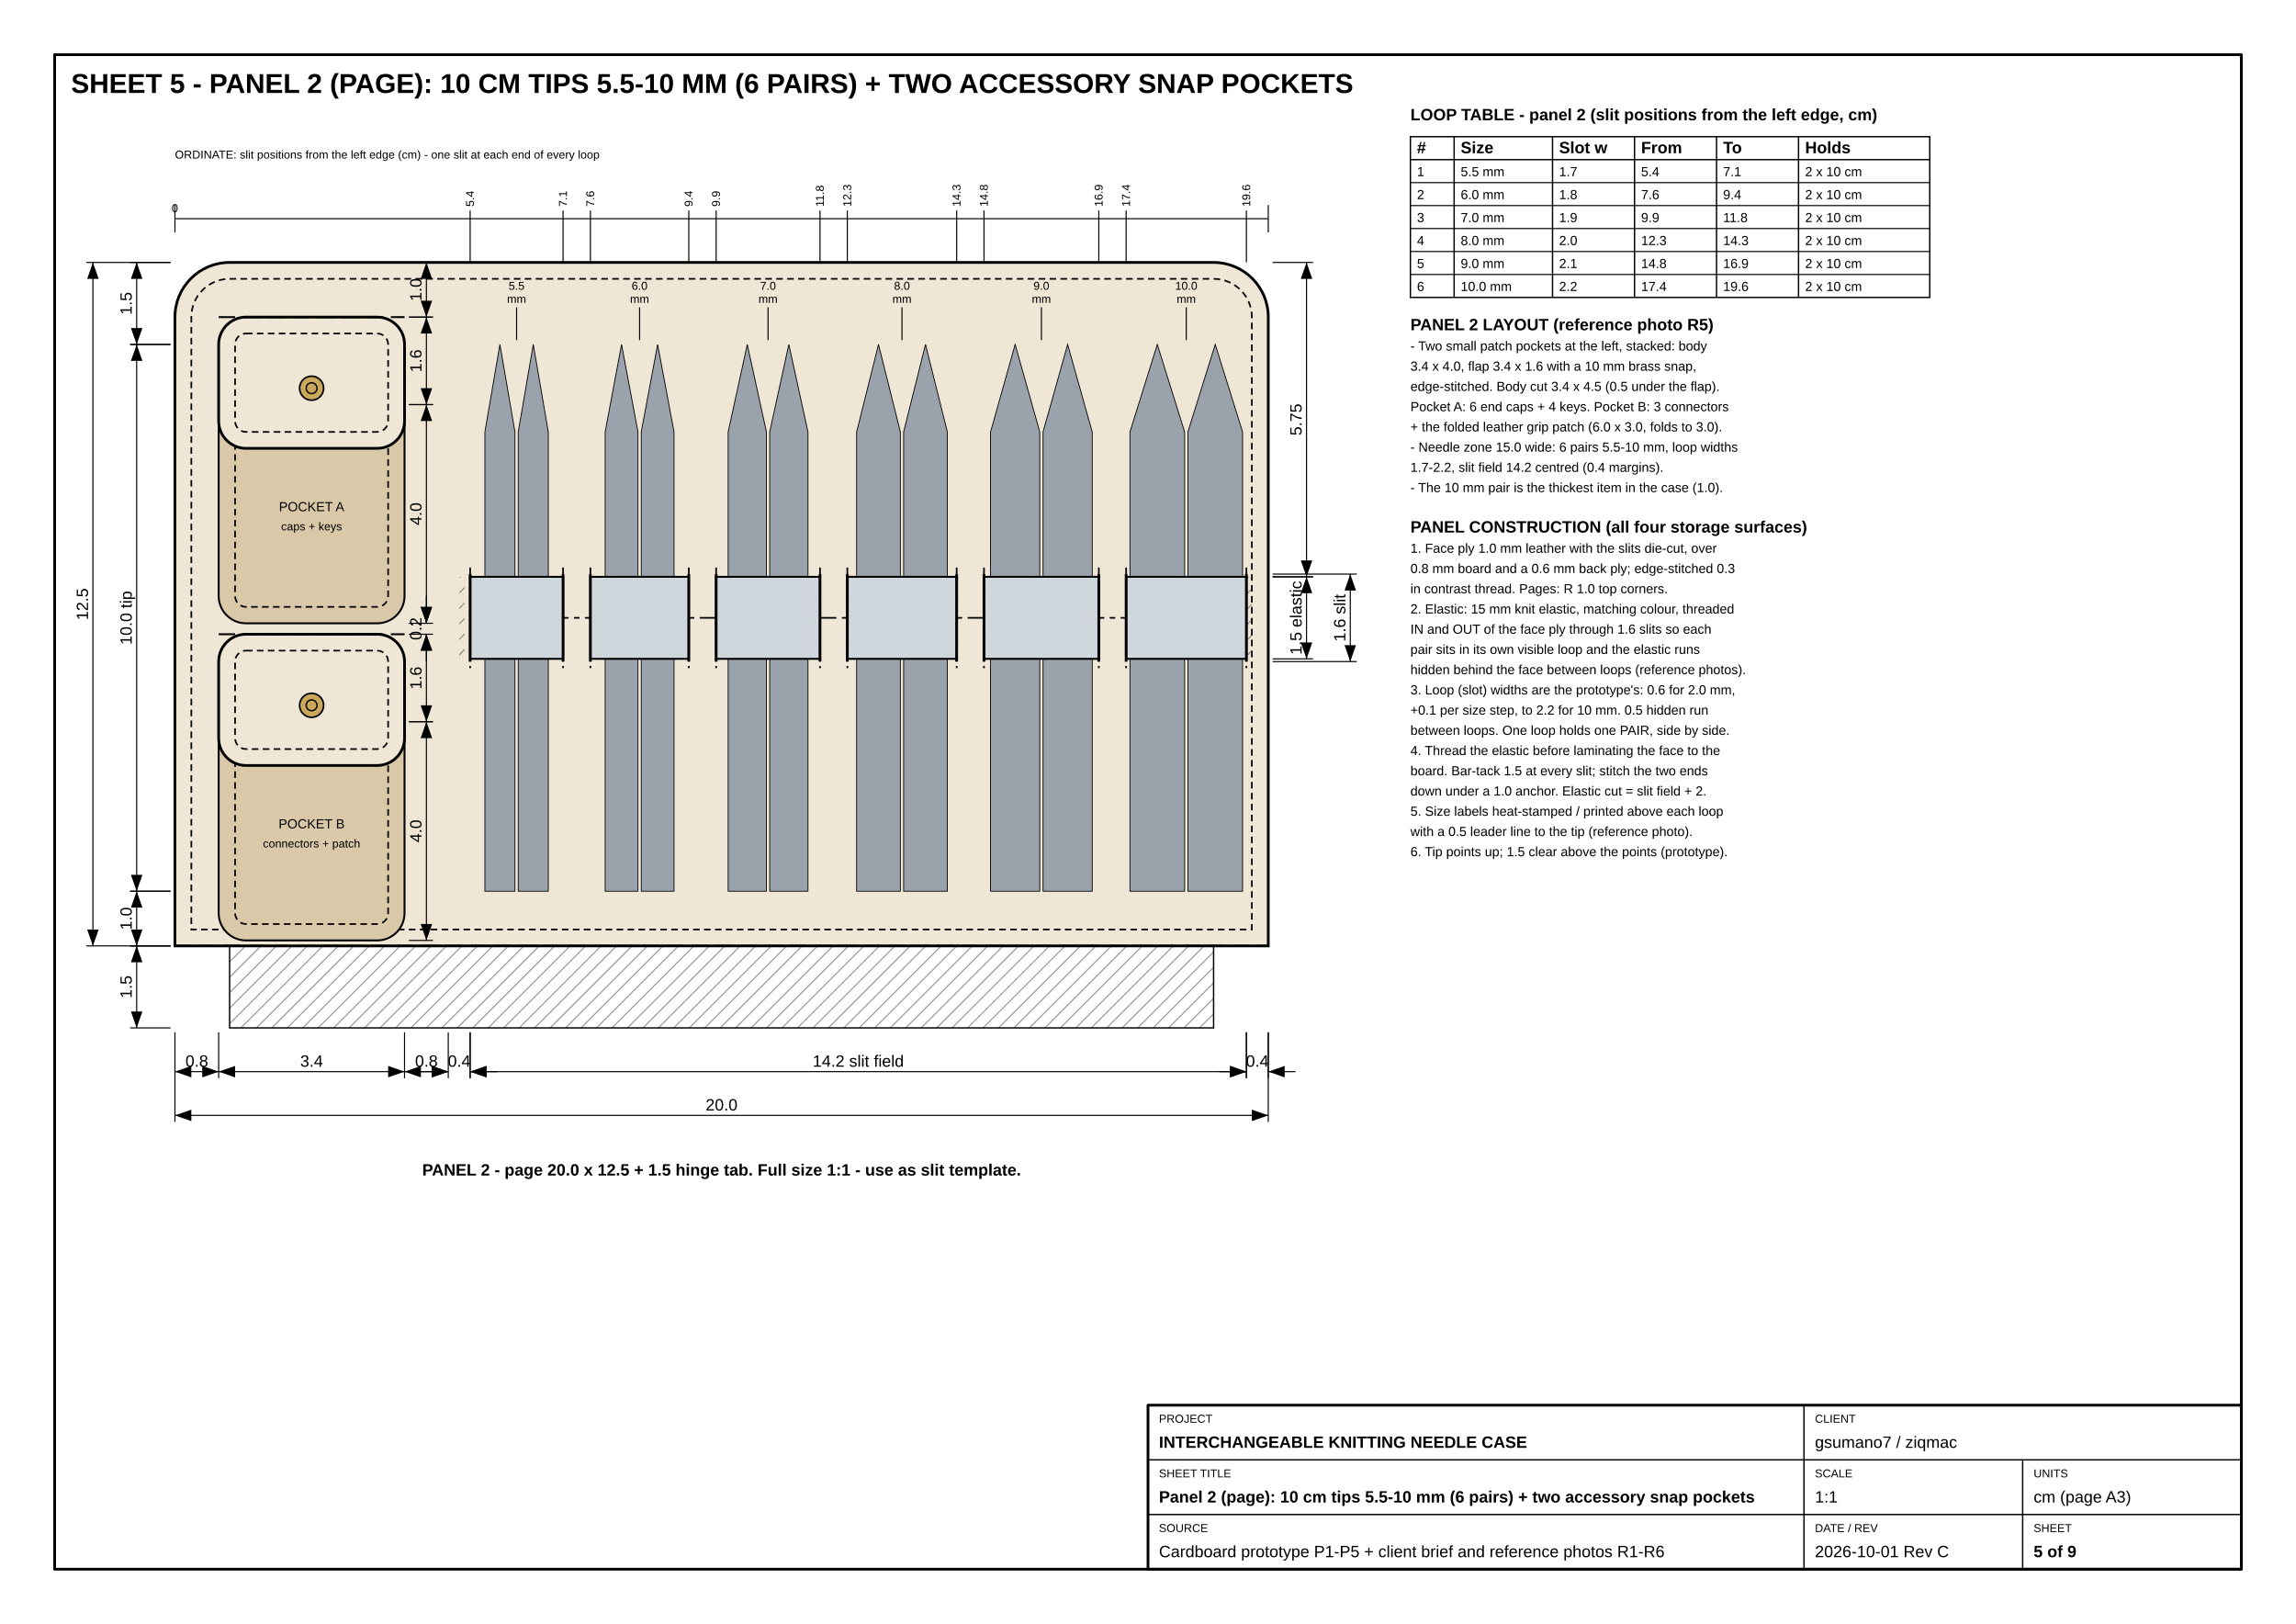
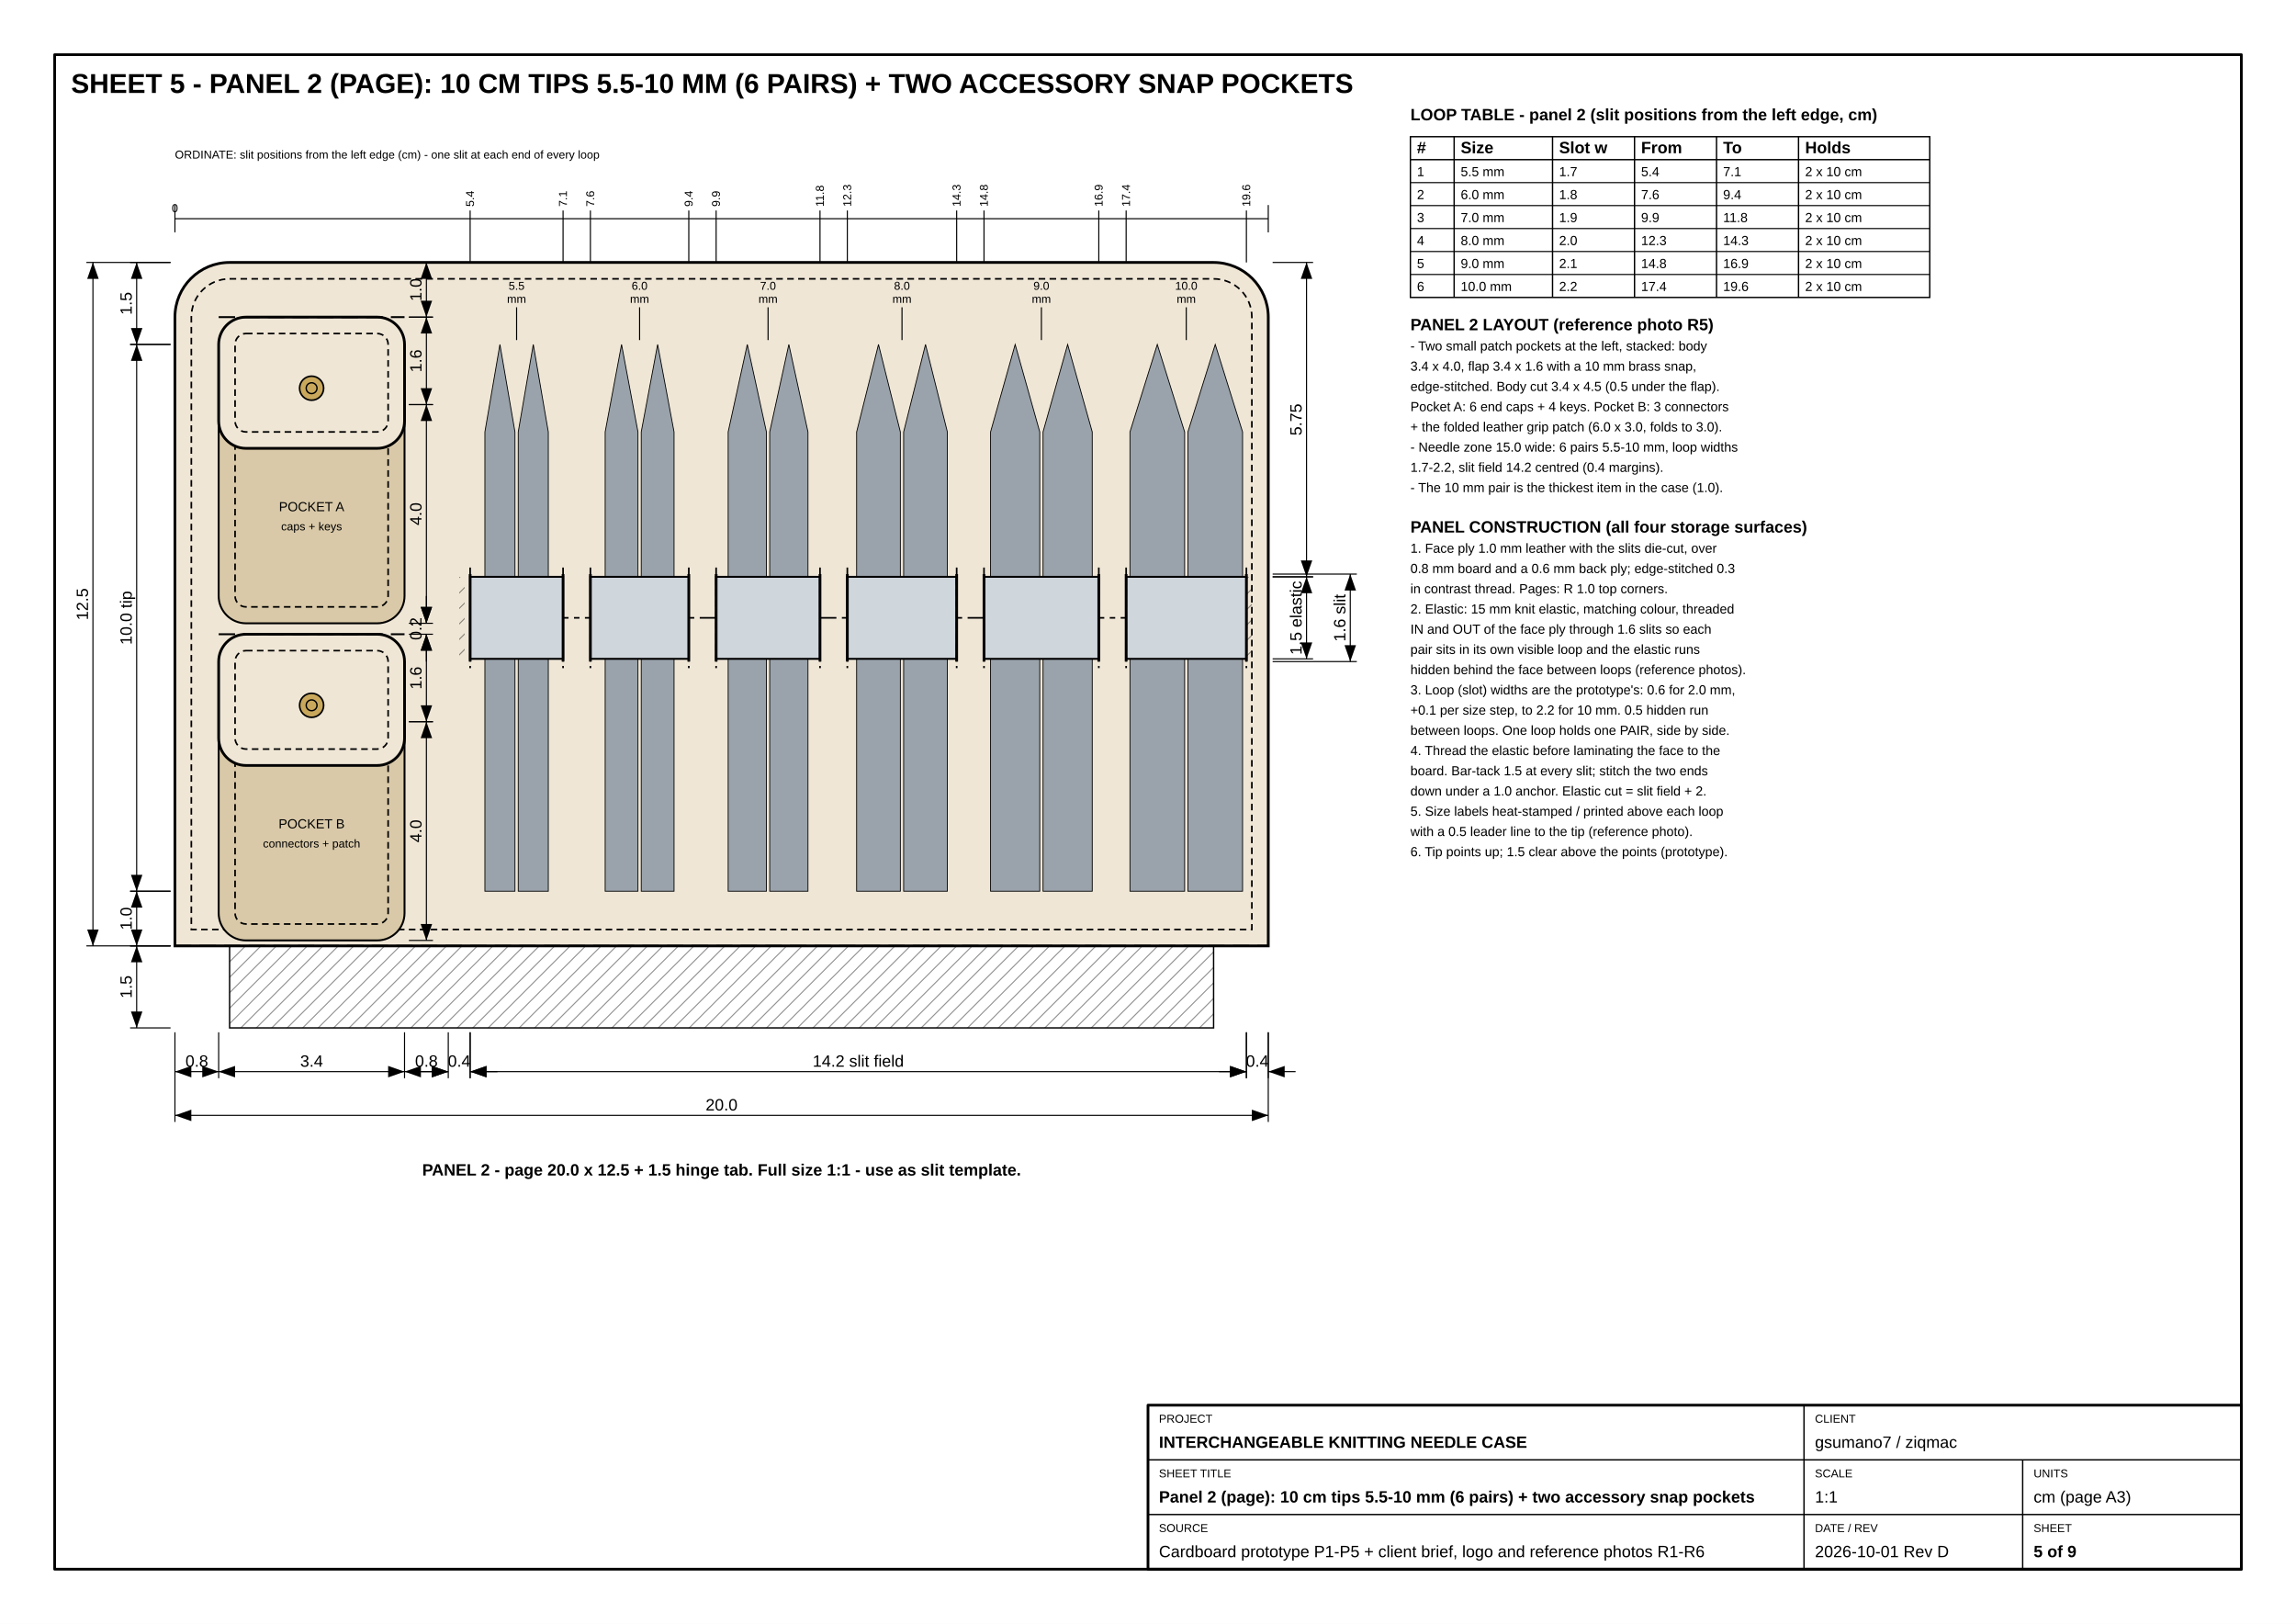
<svg xmlns="http://www.w3.org/2000/svg" width="420.0mm" height="297.0mm" viewBox="0 0 420.0 297.0" font-family="Liberation Sans, Arial, Helvetica, sans-serif">
  <style>
.cut{stroke:#000;stroke-width:0.5;fill:none;stroke-linejoin:round}
.fold{stroke:#000;stroke-width:0.35;stroke-dasharray:3,1.5;fill:none}
.stitch{stroke:#000;stroke-width:0.3;stroke-dasharray:1.2,0.8;fill:none}
.hid{stroke:#000;stroke-width:0.3;stroke-dasharray:4,1,1,1;fill:none}
.thin{stroke:#000;stroke-width:0.25;fill:none}
.dim{stroke:#000;stroke-width:0.2;fill:none}
.cl{stroke:#000;stroke-width:0.2;stroke-dasharray:8,1.5,1.5,1.5;fill:none}
.leather{fill:#efe6d6;stroke:#000;stroke-width:0.5}
.band{fill:#d9c9a8;stroke:#000;stroke-width:0.35}
.strap{fill:#a9876a;stroke:#000;stroke-width:0.4}
.brass{fill:#c9a85c;stroke:#000;stroke-width:0.3}
.elastic{fill:#cfd6dc;stroke:#000;stroke-width:0.35}
.mesh{fill:#e4e9ee;stroke:#000;stroke-width:0.35}
.needle{fill:#9aa3ab;stroke:#000;stroke-width:0.15}
.hatch{fill:url(#h45)}
.t{font-family:Liberation Sans, Arial, Helvetica, sans-serif;font-size:3px;fill:#000}
.ts{font-family:Liberation Sans, Arial, Helvetica, sans-serif;font-size:2.4px;fill:#000}
.tb{font-family:Liberation Sans, Arial, Helvetica, sans-serif;font-size:3px;font-weight:bold;fill:#000}
.tt{font-family:Liberation Sans, Arial, Helvetica, sans-serif;font-size:5px;font-weight:bold;fill:#000}
.tx{font-family:Liberation Sans, Arial, Helvetica, sans-serif;font-size:2.1px;fill:#000}
.wh{fill:#fff;stroke:none}
</style>
  <defs>
    <marker id="ar" viewBox="0 0 10 10" refX="10" refY="5" markerUnits="userSpaceOnUse" markerWidth="3" markerHeight="3" orient="auto-start-reverse">
      <path d="M0,1.5 L10,5 L0,8.5 z" fill="#000" />
    </marker>
    <marker id="dot" viewBox="0 0 10 10" refX="5" refY="5" markerUnits="userSpaceOnUse" markerWidth="2" markerHeight="2">
      <circle cx="5" cy="5" r="4" fill="#000" />
    </marker>
    <pattern id="h45" patternUnits="userSpaceOnUse" width="2" height="2" patternTransform="rotate(45)">
      <line x1="0" y1="0" x2="0" y2="2" stroke="#000" stroke-width="0.15" />
    </pattern>
  </defs>
  <rect width="420.0" height="297.0" fill="#fff" />
  <rect x="10.000" y="10.000" width="400.000" height="277.000" rx="0" class="cut" />
  <rect x="210.000" y="257.000" width="200.000" height="30.000" rx="0" class="cut" />
  <line x1="210.000" y1="267.000" x2="410.000" y2="267.000" class="thin" />
  <line x1="210.000" y1="277.000" x2="410.000" y2="277.000" class="thin" />
  <line x1="330.000" y1="257.000" x2="330.000" y2="287.000" class="thin" />
  <line x1="370.000" y1="267.000" x2="370.000" y2="287.000" class="thin" />
  <text x="212.000" y="260.200" class="tx" text-anchor="start">PROJECT</text>
  <text x="212.000" y="264.800" class="tb" text-anchor="start">INTERCHANGEABLE KNITTING NEEDLE CASE</text>
  <text x="332.000" y="260.200" class="tx" text-anchor="start">CLIENT</text>
  <text x="332.000" y="264.800" class="t" text-anchor="start">gsumano7 / ziqmac</text>
  <text x="212.000" y="270.200" class="tx" text-anchor="start">SHEET TITLE</text>
  <text x="212.000" y="274.800" class="tb" text-anchor="start">Panel 2 (page): 10 cm tips 5.5-10 mm (6 pairs) + two accessory snap pockets</text>
  <text x="332.000" y="270.200" class="tx" text-anchor="start">SCALE</text>
  <text x="332.000" y="274.800" class="t" text-anchor="start">1:1</text>
  <text x="372.000" y="270.200" class="tx" text-anchor="start">UNITS</text>
  <text x="372.000" y="274.800" class="t" text-anchor="start">cm (page A3)</text>
  <text x="212.000" y="280.200" class="tx" text-anchor="start">SOURCE</text>
-   <text x="212.000" y="284.800" class="t" text-anchor="start">Cardboard prototype P1-P5 + client brief and reference photos R1-R6</text>
+   <text x="212.000" y="284.800" class="t" text-anchor="start">Cardboard prototype P1-P5 + client brief, logo and reference photos R1-R6</text>
  <text x="332.000" y="280.200" class="tx" text-anchor="start">DATE / REV</text>
-   <text x="332.000" y="284.800" class="t" text-anchor="start">2026-10-01   Rev C</text>
+   <text x="332.000" y="284.800" class="t" text-anchor="start">2026-10-01   Rev D</text>
  <text x="372.000" y="280.200" class="tx" text-anchor="start">SHEET</text>
  <text x="372.000" y="284.800" class="tb" text-anchor="start">5 of 9</text>
  <text x="13.000" y="17.000" class="tt" text-anchor="start">SHEET 5  -  PANEL 2 (PAGE): 10 CM TIPS 5.5-10 MM (6 PAIRS) + TWO ACCESSORY SNAP POCKETS</text>
  <path d="M42.000,48.000 L222.000,48.000 A10.000,10.000 0 0 1 232.000,58.000 L232.000,173.000 L32.000,173.000 L32.000,58.000 A10.000,10.000 0 0 1 42.000,48.000 Z" class="leather" />
  <rect x="42.000" y="173.000" width="180.000" height="15.000" rx="0" class="hatch" />
  <rect x="42.000" y="173.000" width="180.000" height="15.000" rx="0" class="thin" />
  <line x1="32.000" y1="173.000" x2="232.000" y2="173.000" class="fold" />
  <path d="M42.000,51.000 L222.000,51.000 A7.000,7.000 0 0 1 229.000,58.000 L229.000,170.000 L35.000,170.000 L35.000,58.000 A7.000,7.000 0 0 1 42.000,51.000 Z" class="stitch" />
  <path d="M91.450,63.000 L94.200,79.000 L94.200,163.000 L88.700,163.000 L88.700,79.000 Z" class="needle" />
  <path d="M97.550,63.000 L100.300,79.000 L100.300,163.000 L94.800,163.000 L94.800,79.000 Z" class="needle" />
  <path d="M113.700,63.000 L116.700,79.000 L116.700,163.000 L110.700,163.000 L110.700,79.000 Z" class="needle" />
  <path d="M120.300,63.000 L123.300,79.000 L123.300,163.000 L117.300,163.000 L117.300,79.000 Z" class="needle" />
  <path d="M136.700,63.000 L140.200,79.000 L140.200,163.000 L133.200,163.000 L133.200,79.000 Z" class="needle" />
  <path d="M144.300,63.000 L147.800,79.000 L147.800,163.000 L140.800,163.000 L140.800,79.000 Z" class="needle" />
  <path d="M160.700,63.000 L164.700,79.000 L164.700,163.000 L156.700,163.000 L156.700,79.000 Z" class="needle" />
  <path d="M169.300,63.000 L173.300,79.000 L173.300,163.000 L165.300,163.000 L165.300,79.000 Z" class="needle" />
  <path d="M185.700,63.000 L190.200,79.000 L190.200,163.000 L181.200,163.000 L181.200,79.000 Z" class="needle" />
  <path d="M195.300,63.000 L199.800,79.000 L199.800,163.000 L190.800,163.000 L190.800,79.000 Z" class="needle" />
  <path d="M211.700,63.000 L216.700,79.000 L216.700,163.000 L206.700,163.000 L206.700,79.000 Z" class="needle" />
  <path d="M222.300,63.000 L227.300,79.000 L227.300,163.000 L217.300,163.000 L217.300,79.000 Z" class="needle" />
  <line x1="86.000" y1="113.000" x2="228.000" y2="113.000" class="hid" />
  <rect x="86.000" y="105.500" width="17.000" height="15.000" rx="0" class="elastic" />
  <line x1="86.000" y1="105.000" x2="86.000" y2="121.000" class="cut" stroke-width="0.9" />
  <line x1="86.000" y1="103.800" x2="86.000" y2="122.200" class="stitch" />
  <line x1="103.000" y1="105.000" x2="103.000" y2="121.000" class="cut" stroke-width="0.9" />
  <line x1="103.000" y1="103.800" x2="103.000" y2="122.200" class="stitch" />
  <rect x="108.000" y="105.500" width="18.000" height="15.000" rx="0" class="elastic" />
  <line x1="108.000" y1="105.000" x2="108.000" y2="121.000" class="cut" stroke-width="0.9" />
  <line x1="108.000" y1="103.800" x2="108.000" y2="122.200" class="stitch" />
  <line x1="126.000" y1="105.000" x2="126.000" y2="121.000" class="cut" stroke-width="0.9" />
  <line x1="126.000" y1="103.800" x2="126.000" y2="122.200" class="stitch" />
  <rect x="131.000" y="105.500" width="19.000" height="15.000" rx="0" class="elastic" />
  <line x1="131.000" y1="105.000" x2="131.000" y2="121.000" class="cut" stroke-width="0.9" />
  <line x1="131.000" y1="103.800" x2="131.000" y2="122.200" class="stitch" />
  <line x1="150.000" y1="105.000" x2="150.000" y2="121.000" class="cut" stroke-width="0.9" />
  <line x1="150.000" y1="103.800" x2="150.000" y2="122.200" class="stitch" />
  <rect x="155.000" y="105.500" width="20.000" height="15.000" rx="0" class="elastic" />
  <line x1="155.000" y1="105.000" x2="155.000" y2="121.000" class="cut" stroke-width="0.9" />
  <line x1="155.000" y1="103.800" x2="155.000" y2="122.200" class="stitch" />
  <line x1="175.000" y1="105.000" x2="175.000" y2="121.000" class="cut" stroke-width="0.9" />
  <line x1="175.000" y1="103.800" x2="175.000" y2="122.200" class="stitch" />
  <rect x="180.000" y="105.500" width="21.000" height="15.000" rx="0" class="elastic" />
  <line x1="180.000" y1="105.000" x2="180.000" y2="121.000" class="cut" stroke-width="0.9" />
  <line x1="180.000" y1="103.800" x2="180.000" y2="122.200" class="stitch" />
  <line x1="201.000" y1="105.000" x2="201.000" y2="121.000" class="cut" stroke-width="0.9" />
  <line x1="201.000" y1="103.800" x2="201.000" y2="122.200" class="stitch" />
  <rect x="206.000" y="105.500" width="22.000" height="15.000" rx="0" class="elastic" />
  <line x1="206.000" y1="105.000" x2="206.000" y2="121.000" class="cut" stroke-width="0.9" />
  <line x1="206.000" y1="103.800" x2="206.000" y2="122.200" class="stitch" />
  <line x1="228.000" y1="105.000" x2="228.000" y2="121.000" class="cut" stroke-width="0.9" />
  <line x1="228.000" y1="103.800" x2="228.000" y2="122.200" class="stitch" />
  <rect x="84.000" y="105.500" width="1.000" height="15.000" rx="0" class="hatch" />
  <rect x="228.000" y="105.500" width="1.000" height="15.000" rx="0" class="hatch" />
  <text x="94.500" y="53.000" class="tx" text-anchor="middle">5.5</text>
  <text x="94.500" y="55.400" class="tx" text-anchor="middle">mm</text>
  <line x1="94.500" y1="56.200" x2="94.500" y2="62.200" class="dim" />
  <text x="117.000" y="53.000" class="tx" text-anchor="middle">6.0</text>
  <text x="117.000" y="55.400" class="tx" text-anchor="middle">mm</text>
  <line x1="117.000" y1="56.200" x2="117.000" y2="62.200" class="dim" />
  <text x="140.500" y="53.000" class="tx" text-anchor="middle">7.0</text>
  <text x="140.500" y="55.400" class="tx" text-anchor="middle">mm</text>
  <line x1="140.500" y1="56.200" x2="140.500" y2="62.200" class="dim" />
  <text x="165.000" y="53.000" class="tx" text-anchor="middle">8.0</text>
  <text x="165.000" y="55.400" class="tx" text-anchor="middle">mm</text>
  <line x1="165.000" y1="56.200" x2="165.000" y2="62.200" class="dim" />
  <text x="190.500" y="53.000" class="tx" text-anchor="middle">9.0</text>
  <text x="190.500" y="55.400" class="tx" text-anchor="middle">mm</text>
  <line x1="190.500" y1="56.200" x2="190.500" y2="62.200" class="dim" />
  <text x="217.000" y="53.000" class="tx" text-anchor="middle">10.0</text>
  <text x="217.000" y="55.400" class="tx" text-anchor="middle">mm</text>
  <line x1="217.000" y1="56.200" x2="217.000" y2="62.200" class="dim" />
  <path d="M40.000,69.000 L74.000,69.000 L74.000,109.000 A5.000,5.000 0 0 1 69.000,114.000 L45.000,114.000 A5.000,5.000 0 0 1 40.000,109.000 L40.000,69.000 Z" class="band" />
  <path d="M43.000,72.000 L71.000,72.000 L71.000,109.000 A2.000,2.000 0 0 1 69.000,111.000 L45.000,111.000 A2.000,2.000 0 0 1 43.000,109.000 L43.000,72.000 Z" class="stitch" />
  <path d="M45.000,58.000 L69.000,58.000 A5.000,5.000 0 0 1 74.000,63.000 L74.000,77.000 A5.000,5.000 0 0 1 69.000,82.000 L45.000,82.000 A5.000,5.000 0 0 1 40.000,77.000 L40.000,63.000 A5.000,5.000 0 0 1 45.000,58.000 Z" class="leather" />
  <path d="M45.000,61.000 L69.000,61.000 A2.000,2.000 0 0 1 71.000,63.000 L71.000,77.000 A2.000,2.000 0 0 1 69.000,79.000 L45.000,79.000 A2.000,2.000 0 0 1 43.000,77.000 L43.000,63.000 A2.000,2.000 0 0 1 45.000,61.000 Z" class="stitch" />
  <line x1="40.000" y1="58.000" x2="74.000" y2="58.000" class="fold" />
  <circle cx="57.000" cy="71.000" r="2.200" class="brass" />
  <circle cx="57.000" cy="71.000" r="0.990" class="thin" />
  <text x="57.000" y="93.500" class="ts" text-anchor="middle">POCKET A</text>
  <text x="57.000" y="97.000" class="tx" text-anchor="middle">caps + keys</text>
  <path d="M40.000,127.000 L74.000,127.000 L74.000,167.000 A5.000,5.000 0 0 1 69.000,172.000 L45.000,172.000 A5.000,5.000 0 0 1 40.000,167.000 L40.000,127.000 Z" class="band" />
  <path d="M43.000,130.000 L71.000,130.000 L71.000,167.000 A2.000,2.000 0 0 1 69.000,169.000 L45.000,169.000 A2.000,2.000 0 0 1 43.000,167.000 L43.000,130.000 Z" class="stitch" />
  <path d="M45.000,116.000 L69.000,116.000 A5.000,5.000 0 0 1 74.000,121.000 L74.000,135.000 A5.000,5.000 0 0 1 69.000,140.000 L45.000,140.000 A5.000,5.000 0 0 1 40.000,135.000 L40.000,121.000 A5.000,5.000 0 0 1 45.000,116.000 Z" class="leather" />
  <path d="M45.000,119.000 L69.000,119.000 A2.000,2.000 0 0 1 71.000,121.000 L71.000,135.000 A2.000,2.000 0 0 1 69.000,137.000 L45.000,137.000 A2.000,2.000 0 0 1 43.000,135.000 L43.000,121.000 A2.000,2.000 0 0 1 45.000,119.000 Z" class="stitch" />
  <line x1="40.000" y1="116.000" x2="74.000" y2="116.000" class="fold" />
  <circle cx="57.000" cy="129.000" r="2.200" class="brass" />
  <circle cx="57.000" cy="129.000" r="0.990" class="thin" />
  <text x="57.000" y="151.500" class="ts" text-anchor="middle">POCKET B</text>
  <text x="57.000" y="155.000" class="tx" text-anchor="middle">connectors + patch</text>
  <line x1="31.200" y1="48.000" x2="23.800" y2="48.000" class="dim" />
  <line x1="31.200" y1="63.000" x2="23.800" y2="63.000" class="dim" />
  <line x1="25.000" y1="48.000" x2="25.000" y2="63.000" class="dim" marker-start="url(#ar)" marker-end="url(#ar)" />
  <text x="24.100" y="55.500" class="t" text-anchor="middle" transform="rotate(-90 24.100 55.500)">1.5</text>
  <line x1="31.200" y1="63.000" x2="23.800" y2="63.000" class="dim" />
  <line x1="31.200" y1="163.000" x2="23.800" y2="163.000" class="dim" />
  <line x1="25.000" y1="63.000" x2="25.000" y2="163.000" class="dim" marker-start="url(#ar)" marker-end="url(#ar)" />
  <text x="24.100" y="113.000" class="t" text-anchor="middle" transform="rotate(-90 24.100 113.000)">10.0 tip</text>
  <line x1="31.200" y1="163.000" x2="23.800" y2="163.000" class="dim" />
  <line x1="31.200" y1="173.000" x2="23.800" y2="173.000" class="dim" />
  <line x1="25.000" y1="163.000" x2="25.000" y2="173.000" class="dim" marker-start="url(#ar)" marker-end="url(#ar)" />
  <text x="24.100" y="168.000" class="t" text-anchor="middle" transform="rotate(-90 24.100 168.000)">1.0</text>
  <line x1="31.200" y1="48.000" x2="15.800" y2="48.000" class="dim" />
  <line x1="31.200" y1="173.000" x2="15.800" y2="173.000" class="dim" />
  <line x1="17.000" y1="48.000" x2="17.000" y2="173.000" class="dim" marker-start="url(#ar)" marker-end="url(#ar)" />
  <text x="16.100" y="110.500" class="t" text-anchor="middle" transform="rotate(-90 16.100 110.500)">12.5</text>
  <line x1="31.200" y1="173.000" x2="23.800" y2="173.000" class="dim" />
  <line x1="31.200" y1="188.000" x2="23.800" y2="188.000" class="dim" />
  <line x1="25.000" y1="173.000" x2="25.000" y2="188.000" class="dim" marker-start="url(#ar)" marker-end="url(#ar)" />
  <text x="24.100" y="180.500" class="t" text-anchor="middle" transform="rotate(-90 24.100 180.500)">1.5</text>
  <line x1="232.800" y1="48.000" x2="240.200" y2="48.000" class="dim" />
  <line x1="232.800" y1="105.500" x2="240.200" y2="105.500" class="dim" />
  <line x1="239.000" y1="48.000" x2="239.000" y2="105.500" class="dim" marker-start="url(#ar)" marker-end="url(#ar)" />
  <text x="238.100" y="76.750" class="t" text-anchor="middle" transform="rotate(-90 238.100 76.750)">5.75</text>
  <line x1="232.800" y1="105.500" x2="240.200" y2="105.500" class="dim" />
  <line x1="232.800" y1="120.500" x2="240.200" y2="120.500" class="dim" />
  <line x1="239.000" y1="105.500" x2="239.000" y2="120.500" class="dim" marker-start="url(#ar)" marker-end="url(#ar)" />
  <text x="238.100" y="113.000" class="t" text-anchor="middle" transform="rotate(-90 238.100 113.000)">1.5 elastic</text>
  <line x1="232.800" y1="105.000" x2="248.200" y2="105.000" class="dim" />
  <line x1="232.800" y1="121.000" x2="248.200" y2="121.000" class="dim" />
  <line x1="247.000" y1="105.000" x2="247.000" y2="121.000" class="dim" marker-start="url(#ar)" marker-end="url(#ar)" />
  <text x="246.100" y="113.000" class="t" text-anchor="middle" transform="rotate(-90 246.100 113.000)">1.6 slit</text>
  <line x1="82.000" y1="188.800" x2="82.000" y2="197.200" class="dim" />
  <line x1="86.000" y1="188.800" x2="86.000" y2="197.200" class="dim" />
  <line x1="77.000" y1="196.000" x2="82.000" y2="196.000" class="dim" marker-end="url(#ar)" />
  <line x1="86.000" y1="196.000" x2="91.000" y2="196.000" class="dim" marker-start="url(#ar)" />
  <text x="84.000" y="195.100" class="t" text-anchor="middle">0.4</text>
  <line x1="228.000" y1="188.800" x2="228.000" y2="197.200" class="dim" />
  <line x1="232.000" y1="188.800" x2="232.000" y2="197.200" class="dim" />
  <line x1="223.000" y1="196.000" x2="228.000" y2="196.000" class="dim" marker-end="url(#ar)" />
  <line x1="232.000" y1="196.000" x2="237.000" y2="196.000" class="dim" marker-start="url(#ar)" />
  <text x="230.000" y="195.100" class="t" text-anchor="middle">0.4</text>
  <line x1="86.000" y1="188.800" x2="86.000" y2="197.200" class="dim" />
  <line x1="228.000" y1="188.800" x2="228.000" y2="197.200" class="dim" />
  <line x1="86.000" y1="196.000" x2="228.000" y2="196.000" class="dim" marker-start="url(#ar)" marker-end="url(#ar)" />
  <text x="157.000" y="195.100" class="t" text-anchor="middle">14.2 slit field</text>
  <line x1="32.000" y1="188.800" x2="32.000" y2="205.200" class="dim" />
  <line x1="232.000" y1="188.800" x2="232.000" y2="205.200" class="dim" />
  <line x1="32.000" y1="204.000" x2="232.000" y2="204.000" class="dim" marker-start="url(#ar)" marker-end="url(#ar)" />
  <text x="132.000" y="203.100" class="t" text-anchor="middle">20.0</text>
  <line x1="32.000" y1="40.000" x2="232.000" y2="40.000" class="dim" />
  <text x="32.000" y="29.000" class="tx" text-anchor="start">ORDINATE: slit positions from the left edge (cm) - one slit at each end of every loop</text>
  <line x1="32.000" y1="37.500" x2="32.000" y2="42.500" class="dim" />
  <text x="32.000" y="38.800" class="tx" text-anchor="middle">0</text>
  <line x1="86.000" y1="38.500" x2="86.000" y2="48.000" class="dim" />
  <text x="86.700" y="37.800" class="tx" text-anchor="start" transform="rotate(-90 86.700 37.800)">5.4</text>
  <line x1="103.000" y1="38.500" x2="103.000" y2="48.000" class="dim" />
  <text x="103.700" y="37.800" class="tx" text-anchor="start" transform="rotate(-90 103.700 37.800)">7.1</text>
  <line x1="108.000" y1="38.500" x2="108.000" y2="48.000" class="dim" />
  <text x="108.700" y="37.800" class="tx" text-anchor="start" transform="rotate(-90 108.700 37.800)">7.6</text>
  <line x1="126.000" y1="38.500" x2="126.000" y2="48.000" class="dim" />
  <text x="126.700" y="37.800" class="tx" text-anchor="start" transform="rotate(-90 126.700 37.800)">9.4</text>
  <line x1="131.000" y1="38.500" x2="131.000" y2="48.000" class="dim" />
  <text x="131.700" y="37.800" class="tx" text-anchor="start" transform="rotate(-90 131.700 37.800)">9.9</text>
  <line x1="150.000" y1="38.500" x2="150.000" y2="48.000" class="dim" />
  <text x="150.700" y="37.800" class="tx" text-anchor="start" transform="rotate(-90 150.700 37.800)">11.8</text>
  <line x1="155.000" y1="38.500" x2="155.000" y2="48.000" class="dim" />
  <text x="155.700" y="37.800" class="tx" text-anchor="start" transform="rotate(-90 155.700 37.800)">12.3</text>
  <line x1="175.000" y1="38.500" x2="175.000" y2="48.000" class="dim" />
  <text x="175.700" y="37.800" class="tx" text-anchor="start" transform="rotate(-90 175.700 37.800)">14.3</text>
  <line x1="180.000" y1="38.500" x2="180.000" y2="48.000" class="dim" />
  <text x="180.700" y="37.800" class="tx" text-anchor="start" transform="rotate(-90 180.700 37.800)">14.8</text>
  <line x1="201.000" y1="38.500" x2="201.000" y2="48.000" class="dim" />
  <text x="201.700" y="37.800" class="tx" text-anchor="start" transform="rotate(-90 201.700 37.800)">16.9</text>
  <line x1="206.000" y1="38.500" x2="206.000" y2="48.000" class="dim" />
  <text x="206.700" y="37.800" class="tx" text-anchor="start" transform="rotate(-90 206.700 37.800)">17.4</text>
  <line x1="228.000" y1="38.500" x2="228.000" y2="48.000" class="dim" />
  <text x="228.700" y="37.800" class="tx" text-anchor="start" transform="rotate(-90 228.700 37.800)">19.6</text>
  <line x1="232.000" y1="37.500" x2="232.000" y2="42.500" class="dim" />
  <line x1="32.000" y1="196.000" x2="40.000" y2="196.000" class="dim" marker-start="url(#ar)" marker-end="url(#ar)" />
  <text x="36.000" y="195.100" class="t" text-anchor="middle">0.8</text>
  <line x1="40.000" y1="188.800" x2="40.000" y2="197.200" class="dim" />
  <line x1="74.000" y1="188.800" x2="74.000" y2="197.200" class="dim" />
  <line x1="40.000" y1="196.000" x2="74.000" y2="196.000" class="dim" marker-start="url(#ar)" marker-end="url(#ar)" />
  <text x="57.000" y="195.100" class="t" text-anchor="middle">3.4</text>
  <line x1="74.000" y1="196.000" x2="82.000" y2="196.000" class="dim" marker-start="url(#ar)" marker-end="url(#ar)" />
  <text x="78.000" y="195.100" class="t" text-anchor="middle">0.8</text>
  <line x1="74.800" y1="48.000" x2="79.200" y2="48.000" class="dim" />
  <line x1="74.800" y1="58.000" x2="79.200" y2="58.000" class="dim" />
  <line x1="78.000" y1="48.000" x2="78.000" y2="58.000" class="dim" marker-start="url(#ar)" marker-end="url(#ar)" />
  <text x="77.100" y="53.000" class="t" text-anchor="middle" transform="rotate(-90 77.100 53.000)">1.0</text>
  <line x1="74.800" y1="58.000" x2="79.200" y2="58.000" class="dim" />
  <line x1="74.800" y1="74.000" x2="79.200" y2="74.000" class="dim" />
  <line x1="78.000" y1="58.000" x2="78.000" y2="74.000" class="dim" marker-start="url(#ar)" marker-end="url(#ar)" />
  <text x="77.100" y="66.000" class="t" text-anchor="middle" transform="rotate(-90 77.100 66.000)">1.6</text>
  <line x1="74.800" y1="74.000" x2="79.200" y2="74.000" class="dim" />
  <line x1="74.800" y1="114.000" x2="79.200" y2="114.000" class="dim" />
  <line x1="78.000" y1="74.000" x2="78.000" y2="114.000" class="dim" marker-start="url(#ar)" marker-end="url(#ar)" />
  <text x="77.100" y="94.000" class="t" text-anchor="middle" transform="rotate(-90 77.100 94.000)">4.0</text>
  <line x1="78.000" y1="109.000" x2="78.000" y2="114.000" class="dim" marker-end="url(#ar)" />
  <line x1="78.000" y1="116.000" x2="78.000" y2="121.000" class="dim" marker-start="url(#ar)" />
  <text x="77.100" y="115.000" class="t" text-anchor="middle" transform="rotate(-90 77.100 115.000)">0.2</text>
  <line x1="74.800" y1="116.000" x2="79.200" y2="116.000" class="dim" />
  <line x1="74.800" y1="132.000" x2="79.200" y2="132.000" class="dim" />
  <line x1="78.000" y1="116.000" x2="78.000" y2="132.000" class="dim" marker-start="url(#ar)" marker-end="url(#ar)" />
  <text x="77.100" y="124.000" class="t" text-anchor="middle" transform="rotate(-90 77.100 124.000)">1.6</text>
  <line x1="74.800" y1="132.000" x2="79.200" y2="132.000" class="dim" />
  <line x1="74.800" y1="172.000" x2="79.200" y2="172.000" class="dim" />
  <line x1="78.000" y1="132.000" x2="78.000" y2="172.000" class="dim" marker-start="url(#ar)" marker-end="url(#ar)" />
  <text x="77.100" y="152.000" class="t" text-anchor="middle" transform="rotate(-90 77.100 152.000)">4.0</text>
  <text x="132.000" y="215.000" class="tb" text-anchor="middle">PANEL 2 - page 20.0 x 12.5 + 1.5 hinge tab. Full size 1:1 - use as slit template.</text>
  <text x="258.000" y="22.000" class="tb" text-anchor="start">LOOP TABLE - panel 2 (slit positions from the left edge, cm)</text>
  <rect x="258.000" y="25.000" width="95.000" height="29.400" rx="0" class="thin" />
  <line x1="258.000" y1="29.200" x2="353.000" y2="29.200" class="thin" />
  <text x="259.200" y="28.024" class="tb" text-anchor="start">#</text>
  <line x1="266.000" y1="25.000" x2="266.000" y2="54.400" class="thin" />
  <text x="267.200" y="28.024" class="tb" text-anchor="start">Size</text>
  <line x1="284.000" y1="25.000" x2="284.000" y2="54.400" class="thin" />
  <text x="285.200" y="28.024" class="tb" text-anchor="start">Slot w</text>
  <line x1="299.000" y1="25.000" x2="299.000" y2="54.400" class="thin" />
  <text x="300.200" y="28.024" class="tb" text-anchor="start">From</text>
  <line x1="314.000" y1="25.000" x2="314.000" y2="54.400" class="thin" />
  <text x="315.200" y="28.024" class="tb" text-anchor="start">To</text>
  <line x1="329.000" y1="25.000" x2="329.000" y2="54.400" class="thin" />
  <text x="330.200" y="28.024" class="tb" text-anchor="start">Holds</text>
  <text x="259.200" y="32.224" class="ts" text-anchor="start">1</text>
  <text x="267.200" y="32.224" class="ts" text-anchor="start">5.5 mm</text>
  <text x="285.200" y="32.224" class="ts" text-anchor="start">1.7</text>
  <text x="300.200" y="32.224" class="ts" text-anchor="start">5.4</text>
  <text x="315.200" y="32.224" class="ts" text-anchor="start">7.1</text>
  <text x="330.200" y="32.224" class="ts" text-anchor="start">2 x 10 cm</text>
  <line x1="258.000" y1="33.400" x2="353.000" y2="33.400" class="dim" />
  <text x="259.200" y="36.424" class="ts" text-anchor="start">2</text>
  <text x="267.200" y="36.424" class="ts" text-anchor="start">6.0 mm</text>
  <text x="285.200" y="36.424" class="ts" text-anchor="start">1.8</text>
  <text x="300.200" y="36.424" class="ts" text-anchor="start">7.6</text>
  <text x="315.200" y="36.424" class="ts" text-anchor="start">9.4</text>
  <text x="330.200" y="36.424" class="ts" text-anchor="start">2 x 10 cm</text>
  <line x1="258.000" y1="37.600" x2="353.000" y2="37.600" class="dim" />
  <text x="259.200" y="40.624" class="ts" text-anchor="start">3</text>
  <text x="267.200" y="40.624" class="ts" text-anchor="start">7.0 mm</text>
  <text x="285.200" y="40.624" class="ts" text-anchor="start">1.9</text>
  <text x="300.200" y="40.624" class="ts" text-anchor="start">9.9</text>
  <text x="315.200" y="40.624" class="ts" text-anchor="start">11.8</text>
  <text x="330.200" y="40.624" class="ts" text-anchor="start">2 x 10 cm</text>
  <line x1="258.000" y1="41.800" x2="353.000" y2="41.800" class="dim" />
  <text x="259.200" y="44.824" class="ts" text-anchor="start">4</text>
  <text x="267.200" y="44.824" class="ts" text-anchor="start">8.0 mm</text>
  <text x="285.200" y="44.824" class="ts" text-anchor="start">2.0</text>
  <text x="300.200" y="44.824" class="ts" text-anchor="start">12.3</text>
  <text x="315.200" y="44.824" class="ts" text-anchor="start">14.3</text>
  <text x="330.200" y="44.824" class="ts" text-anchor="start">2 x 10 cm</text>
  <line x1="258.000" y1="46.000" x2="353.000" y2="46.000" class="dim" />
  <text x="259.200" y="49.024" class="ts" text-anchor="start">5</text>
  <text x="267.200" y="49.024" class="ts" text-anchor="start">9.0 mm</text>
  <text x="285.200" y="49.024" class="ts" text-anchor="start">2.1</text>
  <text x="300.200" y="49.024" class="ts" text-anchor="start">14.8</text>
  <text x="315.200" y="49.024" class="ts" text-anchor="start">16.9</text>
  <text x="330.200" y="49.024" class="ts" text-anchor="start">2 x 10 cm</text>
  <line x1="258.000" y1="50.200" x2="353.000" y2="50.200" class="dim" />
  <text x="259.200" y="53.224" class="ts" text-anchor="start">6</text>
  <text x="267.200" y="53.224" class="ts" text-anchor="start">10.0 mm</text>
  <text x="285.200" y="53.224" class="ts" text-anchor="start">2.2</text>
  <text x="300.200" y="53.224" class="ts" text-anchor="start">17.4</text>
  <text x="315.200" y="53.224" class="ts" text-anchor="start">19.6</text>
  <text x="330.200" y="53.224" class="ts" text-anchor="start">2 x 10 cm</text>
  <text x="258.000" y="60.400" class="tb" text-anchor="start">PANEL 2 LAYOUT (reference photo R5)</text>
  <text x="258.000" y="64.100" class="ts" text-anchor="start">- Two small patch pockets at the left, stacked: body</text>
  <text x="258.000" y="67.800" class="ts" text-anchor="start">  3.4 x 4.0, flap 3.4 x 1.6 with a 10 mm brass snap,</text>
  <text x="258.000" y="71.500" class="ts" text-anchor="start">  edge-stitched. Body cut 3.4 x 4.5 (0.5 under the flap).</text>
  <text x="258.000" y="75.200" class="ts" text-anchor="start">  Pocket A: 6 end caps + 4 keys. Pocket B: 3 connectors</text>
  <text x="258.000" y="78.900" class="ts" text-anchor="start">  + the folded leather grip patch (6.0 x 3.0, folds to 3.0).</text>
  <text x="258.000" y="82.600" class="ts" text-anchor="start">- Needle zone 15.0 wide: 6 pairs 5.5-10 mm, loop widths</text>
  <text x="258.000" y="86.300" class="ts" text-anchor="start">  1.7-2.2, slit field 14.2 centred (0.4 margins).</text>
  <text x="258.000" y="90.000" class="ts" text-anchor="start">- The 10 mm pair is the thickest item in the case (1.0).</text>
  <text x="258.000" y="93.700" class="ts" text-anchor="start" />
  <text x="258.000" y="97.400" class="tb" text-anchor="start">PANEL CONSTRUCTION (all four storage surfaces)</text>
  <text x="258.000" y="101.100" class="ts" text-anchor="start">1. Face ply 1.0 mm leather with the slits die-cut, over</text>
  <text x="258.000" y="104.800" class="ts" text-anchor="start">   0.8 mm board and a 0.6 mm back ply; edge-stitched 0.3</text>
  <text x="258.000" y="108.500" class="ts" text-anchor="start">   in contrast thread. Pages: R 1.0 top corners.</text>
  <text x="258.000" y="112.200" class="ts" text-anchor="start">2. Elastic: 15 mm knit elastic, matching colour, threaded</text>
  <text x="258.000" y="115.900" class="ts" text-anchor="start">   IN and OUT of the face ply through 1.6 slits so each</text>
  <text x="258.000" y="119.600" class="ts" text-anchor="start">   pair sits in its own visible loop and the elastic runs</text>
  <text x="258.000" y="123.300" class="ts" text-anchor="start">   hidden behind the face between loops (reference photos).</text>
  <text x="258.000" y="127.000" class="ts" text-anchor="start">3. Loop (slot) widths are the prototype's: 0.6 for 2.0 mm,</text>
  <text x="258.000" y="130.700" class="ts" text-anchor="start">   +0.1 per size step, to 2.2 for 10 mm. 0.5 hidden run</text>
  <text x="258.000" y="134.400" class="ts" text-anchor="start">   between loops. One loop holds one PAIR, side by side.</text>
  <text x="258.000" y="138.100" class="ts" text-anchor="start">4. Thread the elastic before laminating the face to the</text>
  <text x="258.000" y="141.800" class="ts" text-anchor="start">   board. Bar-tack 1.5 at every slit; stitch the two ends</text>
  <text x="258.000" y="145.500" class="ts" text-anchor="start">   down under a 1.0 anchor. Elastic cut = slit field + 2.</text>
  <text x="258.000" y="149.200" class="ts" text-anchor="start">5. Size labels heat-stamped / printed above each loop</text>
  <text x="258.000" y="152.900" class="ts" text-anchor="start">   with a 0.5 leader line to the tip (reference photo).</text>
  <text x="258.000" y="156.600" class="ts" text-anchor="start">6. Tip points up; 1.5 clear above the points (prototype).</text>
</svg>
